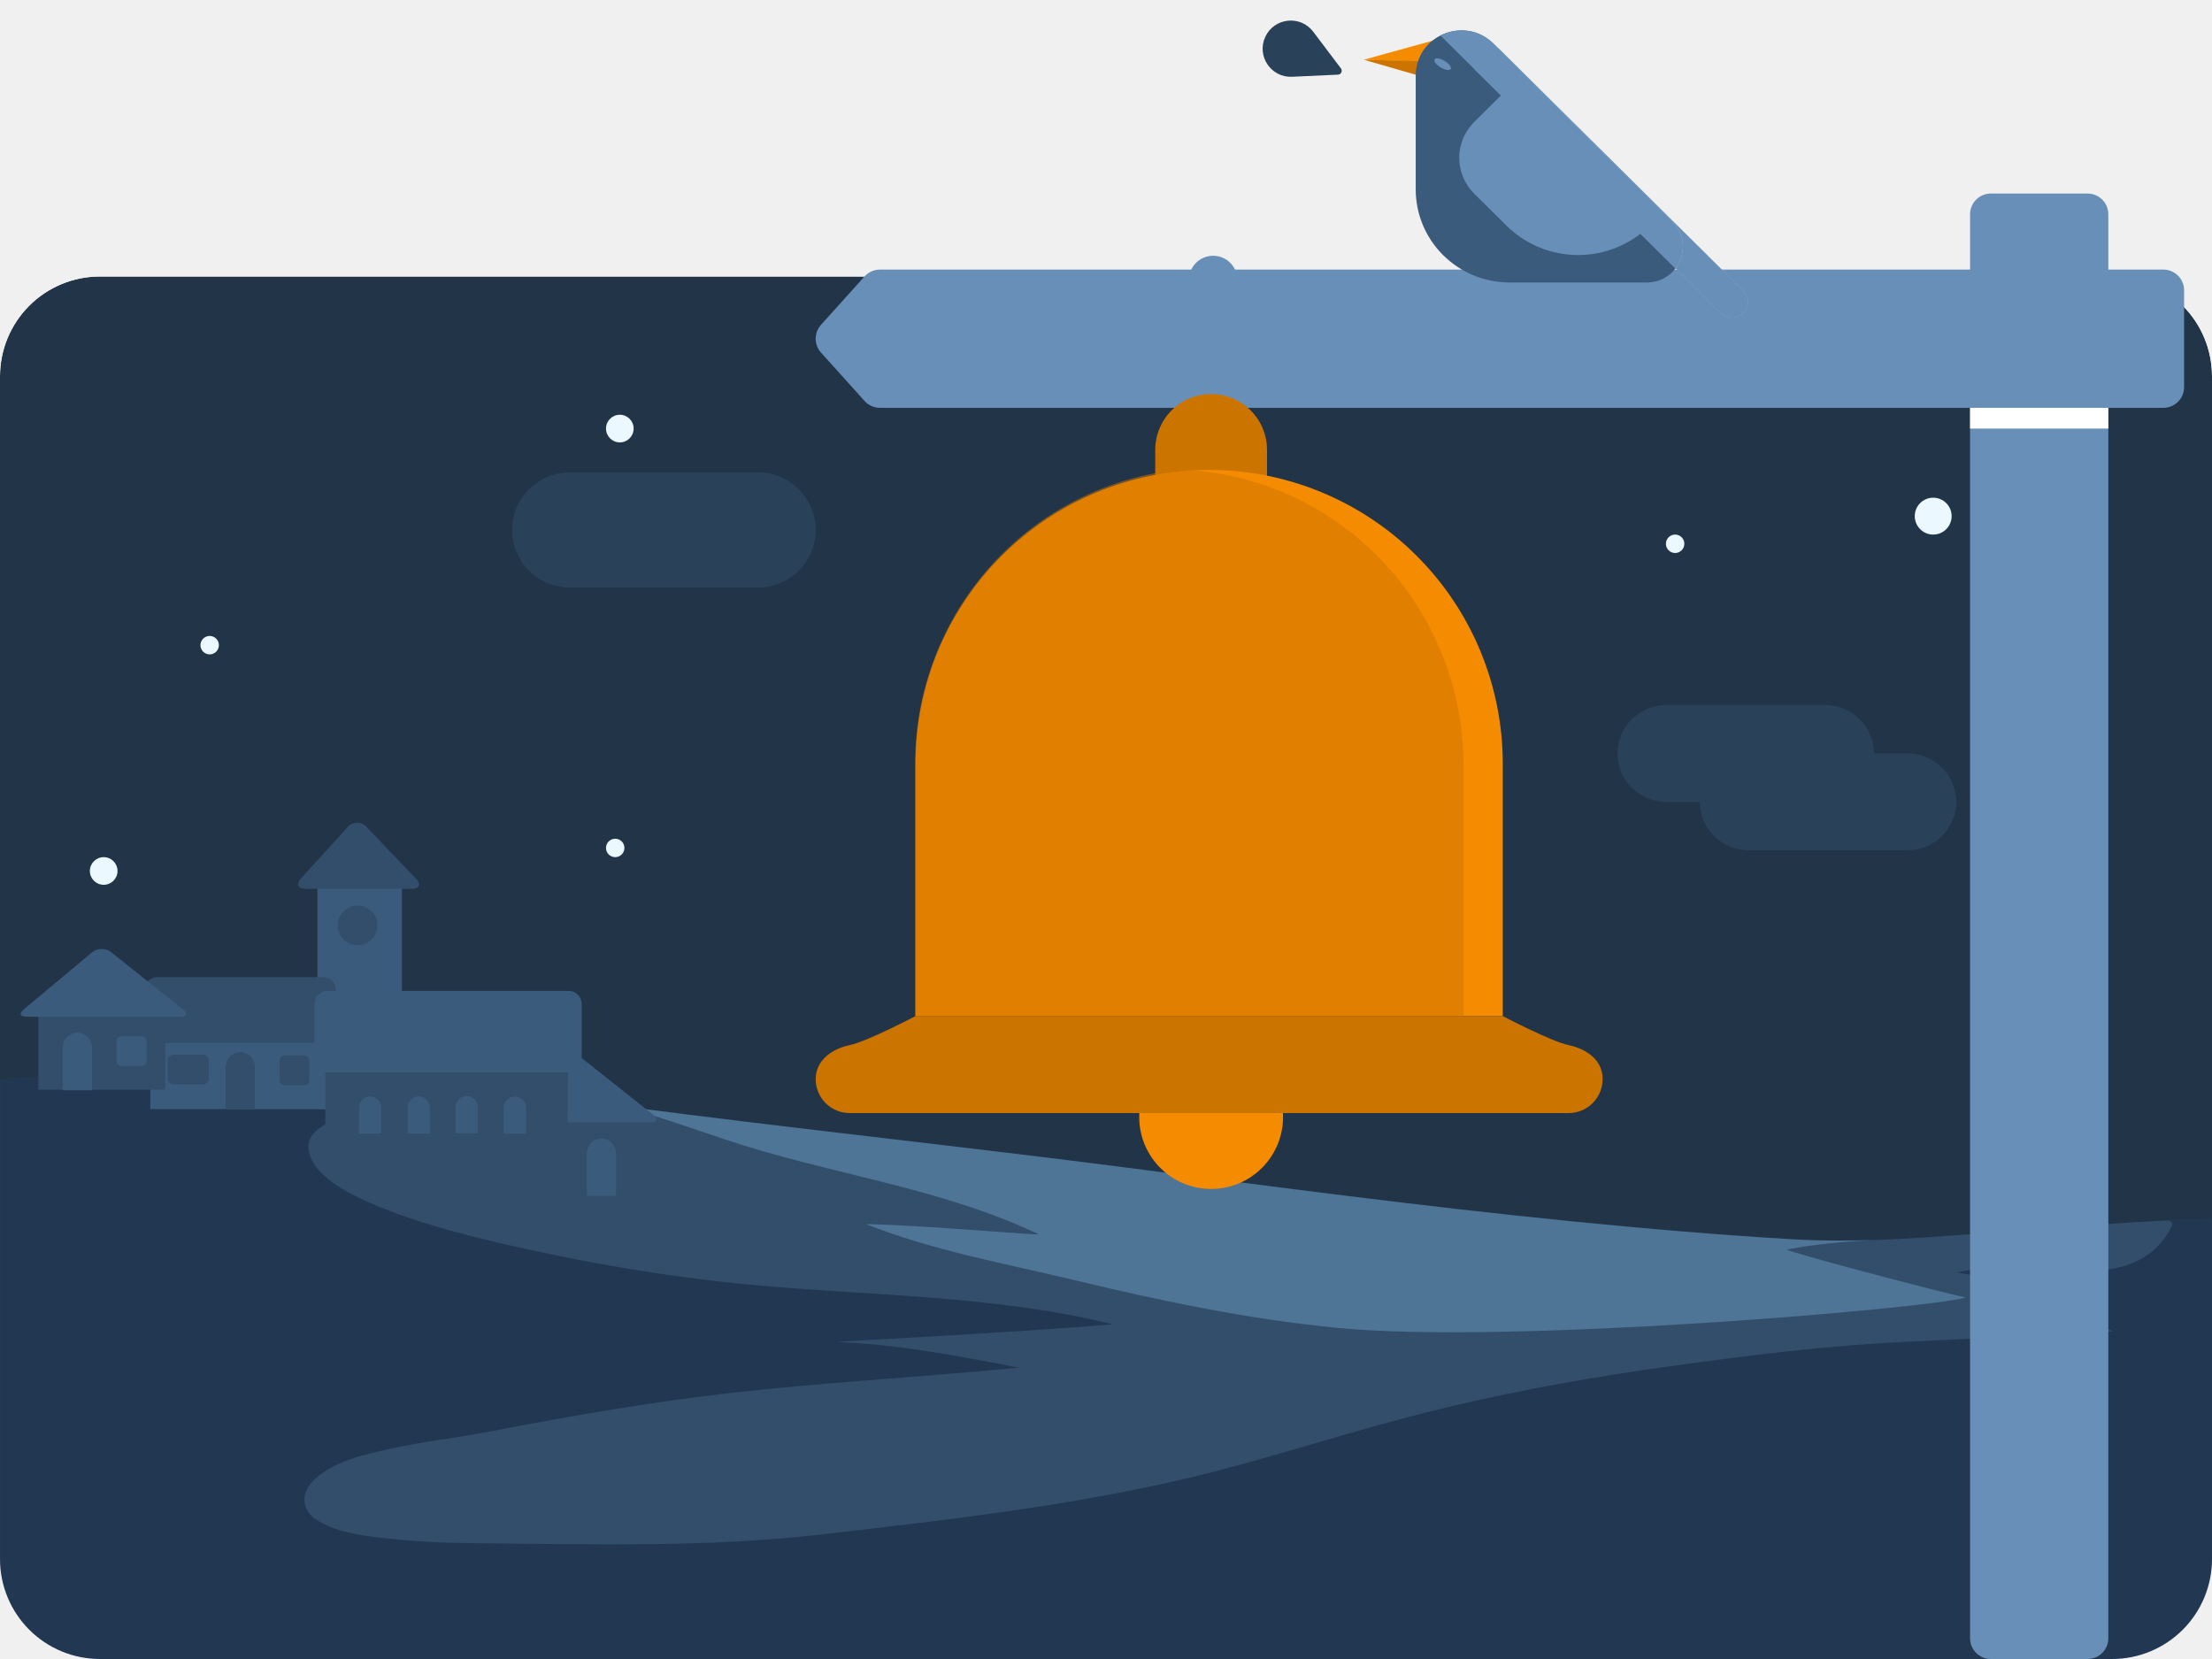
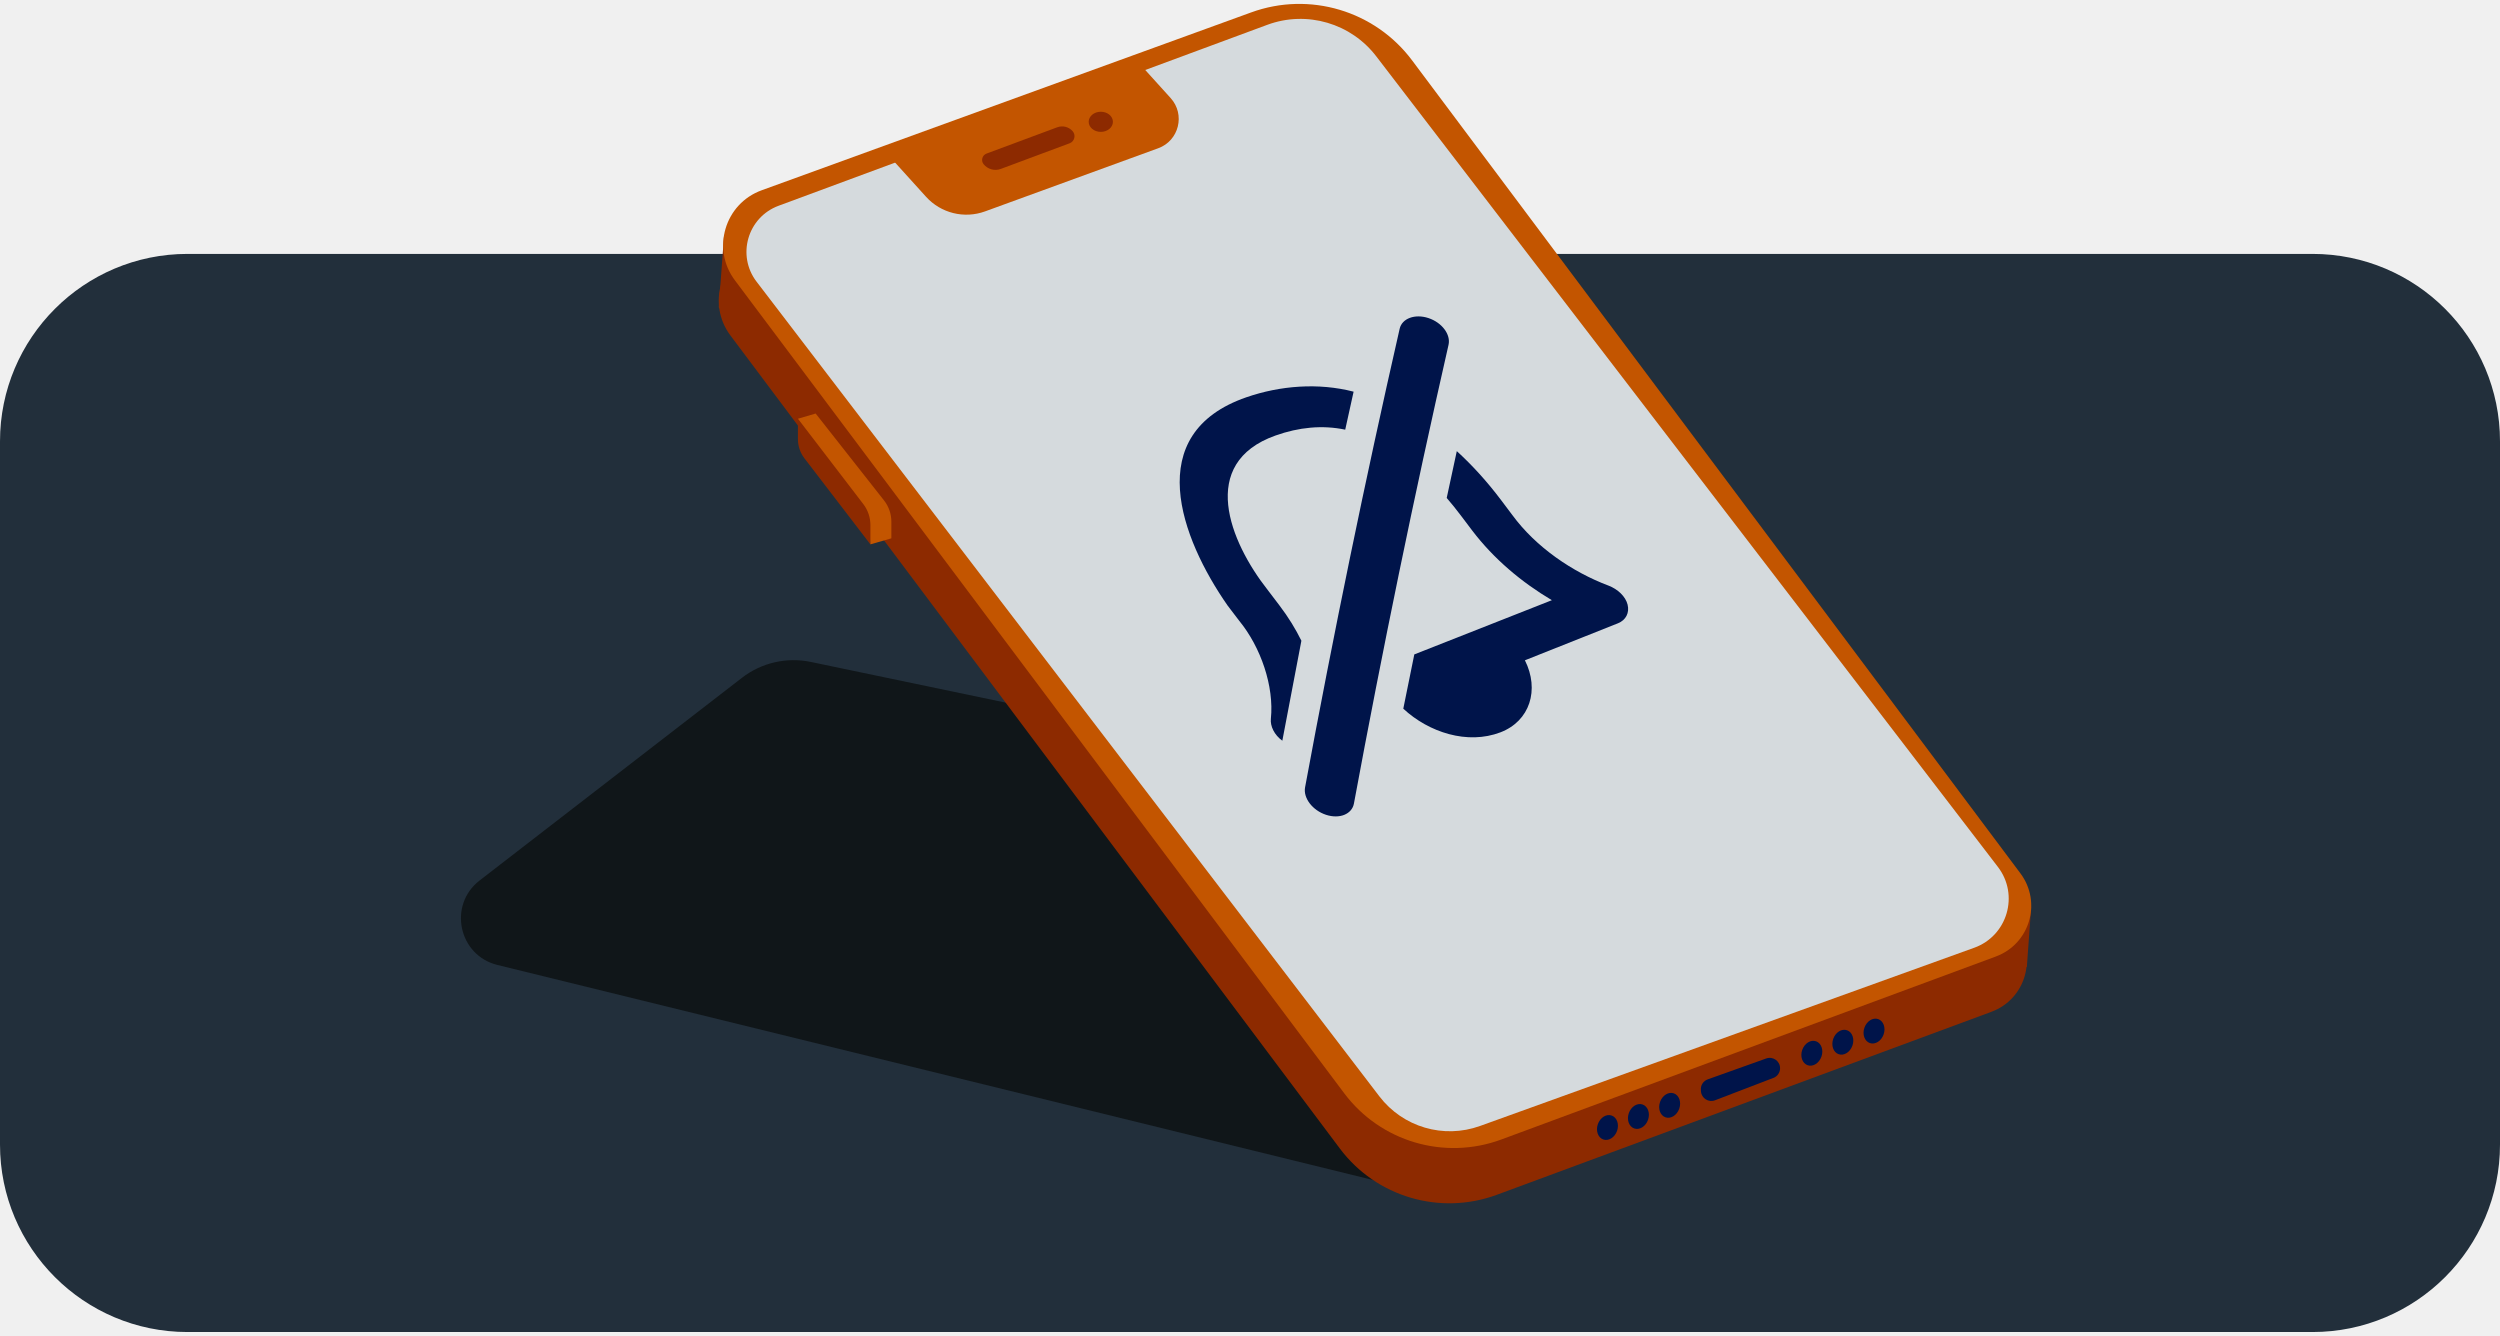
- <svg xmlns="http://www.w3.org/2000/svg" width="320" height="240" viewBox="0 0 320 240" fill="none">
-   <mask id="mask0_2810_46917" style="mask-type:alpha" maskUnits="userSpaceOnUse" x="0" y="40" width="320" height="200">
-     <path d="M14.453 40H305.547C307.444 39.998 309.323 40.37 311.077 41.095C312.83 41.82 314.424 42.884 315.766 44.225C317.108 45.566 318.173 47.158 318.9 48.911C319.626 50.664 320 52.543 320 54.44V225.547C320 229.38 318.477 233.056 315.767 235.767C313.056 238.477 309.38 240 305.547 240H14.453C10.62 240 6.944 238.477 4.233 235.767C1.523 233.056 0 229.38 0 225.547V54.44C0 52.543 0.374 50.664 1.1 48.911C1.827 47.158 2.892 45.566 4.234 44.225C5.576 42.884 7.17 41.82 8.923 41.095C10.677 40.37 12.556 39.998 14.453 40Z" fill="#EBF8FF" />
-   </mask>
-   <g mask="url(#mask0_2810_46917)">
-     <path d="M14.453 40H305.547C307.444 39.998 309.323 40.37 311.077 41.095C312.83 41.82 314.424 42.884 315.766 44.225C317.108 45.566 318.173 47.158 318.9 48.911C319.626 50.664 320 52.543 320 54.44V225.547C320 229.38 318.477 233.056 315.767 235.767C313.056 238.477 309.38 240 305.547 240H14.453C10.62 240 6.944 238.477 4.233 235.767C1.523 233.056 0 229.38 0 225.547V54.44C0 52.543 0.374 50.664 1.1 48.911C1.827 47.158 2.892 45.566 4.234 44.225C5.576 42.884 7.17 41.82 8.923 41.095C10.677 40.37 12.556 39.998 14.453 40Z" fill="#223548" />
-     <path d="M5.773 155.764C37.206 152.922 68.532 157.336 99.672 161.259C120.821 163.922 142.013 166.199 163.153 168.939C184.513 171.707 205.872 174.541 227.308 176.675C237.985 177.736 248.676 178.655 259.389 179.284C269.841 179.895 280.48 178.867 290.902 178.088C300.583 177.361 310.29 176.595 319.991 176.294V240.392H-0V156.269C1.918 156.101 3.84 155.94 5.77 155.764H5.773Z" fill="#324E6B" />
-     <g style="mix-blend-mode:screen" opacity="0.6">
-       <path d="M258.517 180.76C257.807 180.894 280.228 186.828 284.392 187.711C279.153 189.266 218.452 194.514 193.617 192.114C180.686 190.863 168.252 188.27 155.648 185.242C145.473 182.795 135.037 180.955 125.278 177.087C133.535 177.21 150.807 178.818 150.215 178.538C135.865 171.713 119.714 169.842 104.733 164.789C99.895 163.16 95.068 161.476 90.166 160.055C93.335 160.455 96.504 160.858 99.673 161.259C120.821 163.922 142.013 166.199 163.154 168.94C184.513 171.707 205.873 174.541 227.309 176.675C237.986 177.737 248.676 178.656 259.389 179.284C263.227 179.509 267.092 179.509 270.96 179.385C266.79 179.616 262.635 179.981 258.515 180.76H258.517Z" fill="#3B5B7C" />
-     </g>
-     <g style="mix-blend-mode:multiply" opacity="0.4">
-       <path d="M5.773 155.765C29.918 153.584 53.996 155.682 77.974 158.549C77.184 158.557 76.4 158.543 75.608 158.56C67.086 158.749 57.382 158.626 49.287 161.665C47.489 162.34 44.452 163.632 44.621 166.043C44.895 169.949 50.441 172.668 53.415 173.962C60.816 177.188 69.056 179.144 76.921 180.859C86.622 182.971 96.553 184.628 106.436 185.643C124.593 187.508 143.181 187.187 160.983 191.579C147.732 192.725 120.27 194.111 121.137 194.144C129.999 194.497 138.697 196.152 147.381 197.855C130.753 199.46 114.064 200.228 97.507 202.557C88.275 203.854 79.147 205.486 69.994 207.245C65.652 208.076 61.25 208.537 56.932 209.491C52.963 210.369 47.842 211.346 45.008 214.552C43.536 216.22 43.763 218.47 45.594 219.726C48.454 221.693 52.349 222.137 55.704 222.524C60.024 223.02 64.377 223.204 68.722 223.245C85.517 223.404 102.255 223.898 118.988 221.959C139.292 219.608 159.719 217.348 179.461 211.881C189.73 209.039 199.902 205.78 210.283 203.36C220.535 200.974 230.903 199.114 241.327 197.682C252.111 196.201 263.032 194.777 273.909 194.209C284.405 193.661 306.291 192.761 305.589 192.533C299.309 190.484 292.876 189.066 286.365 188.046C290.743 187.95 295.151 188.534 299.537 188.586C300.258 188.594 288.674 184.943 283.098 184.071C293.059 181.778 308.566 188.367 314.15 177.474C314.339 177.103 314.183 176.722 313.827 176.552C315.883 176.45 317.941 176.357 320 176.291V240.39H0.008V156.269C1.927 156.102 3.849 155.94 5.779 155.765H5.773Z" fill="#324E6B" />
-     </g>
-   </g>
-   <ellipse cx="279.667" cy="74.667" rx="2.667" ry="2.667" fill="#EBF8FF" />
-   <circle cx="155" cy="80.666" r="2" fill="#EBF8FF" />
-   <ellipse cx="89" cy="122.667" rx="1.333" ry="1.333" fill="#EBF8FF" />
-   <ellipse cx="242.333" cy="78.667" rx="1.333" ry="1.333" fill="#EBF8FF" />
-   <ellipse cx="290.333" cy="111.999" rx="1.333" ry="1.333" fill="#EBF8FF" />
-   <ellipse cx="30.333" cy="93.333" rx="1.333" ry="1.333" fill="#EBF8FF" />
-   <ellipse cx="89.667" cy="62" rx="2" ry="2" fill="#EBF8FF" />
-   <circle cx="15" cy="126" r="2" fill="#EBF8FF" />
-   <path d="M45.927 128.174H58.145V160.426H45.927V128.174Z" fill="#3B5B7C" />
-   <path d="M43.527 127.088C42.808 127.908 43.089 128.576 44.195 128.576H59.575C60.653 128.576 60.962 127.929 60.2 127.138L53.013 119.611C52.839 119.418 52.626 119.264 52.388 119.158C52.162 119.057 51.917 119.003 51.669 119C51.422 119.005 51.178 119.059 50.951 119.158C50.716 119.266 50.506 119.42 50.333 119.611L43.527 127.088Z" fill="#324E6B" />
-   <path d="M51.727 136.744C51.158 136.744 50.603 136.575 50.13 136.259C49.657 135.943 49.289 135.494 49.071 134.968C48.853 134.443 48.797 133.865 48.907 133.307C49.018 132.749 49.292 132.237 49.694 131.834C50.096 131.432 50.608 131.158 51.166 131.047C51.724 130.936 52.302 130.993 52.827 131.211C53.352 131.429 53.801 131.797 54.117 132.27C54.433 132.743 54.602 133.299 54.602 133.868C54.602 134.631 54.299 135.362 53.76 135.901C53.221 136.441 52.489 136.744 51.727 136.744Z" fill="#324E6B" />
-   <path d="M21.751 148.018H47.48V160.448H21.751V148.018Z" fill="#3B5B7C" />
-   <path d="M34.802 152.201C34.234 152.202 33.689 152.426 33.286 152.827C33.084 153.026 32.924 153.263 32.814 153.525C32.705 153.787 32.648 154.067 32.646 154.351V160.498H36.872V154.351C36.872 153.793 36.655 153.257 36.268 152.855C35.885 152.452 35.358 152.217 34.802 152.201Z" fill="#324E6B" />
-   <path d="M41.163 152.689H44.037C44.228 152.689 44.411 152.765 44.545 152.9C44.68 153.035 44.756 153.218 44.756 153.408V156.284C44.756 156.475 44.68 156.658 44.545 156.793C44.411 156.927 44.228 157.003 44.037 157.003H41.163C40.972 157.003 40.789 156.927 40.654 156.793C40.52 156.658 40.444 156.475 40.444 156.284V153.408C40.444 153.218 40.52 153.035 40.654 152.9C40.789 152.765 40.972 152.689 41.163 152.689Z" fill="#324E6B" />
-   <path d="M25.078 152.574H29.39C29.499 152.573 29.607 152.594 29.708 152.635C29.808 152.676 29.9 152.737 29.977 152.814C30.054 152.891 30.115 152.983 30.156 153.083C30.197 153.184 30.218 153.292 30.217 153.401V156.04C30.218 156.148 30.197 156.256 30.156 156.357C30.115 156.458 30.054 156.549 29.977 156.626C29.9 156.703 29.808 156.764 29.708 156.805C29.607 156.847 29.499 156.867 29.39 156.866H25.078C24.859 156.866 24.649 156.779 24.494 156.624C24.339 156.469 24.252 156.259 24.252 156.04V153.401C24.252 153.182 24.339 152.971 24.494 152.816C24.649 152.661 24.859 152.574 25.078 152.574Z" fill="#324E6B" />
-   <path d="M22.729 141.367H46.775C47.26 141.369 47.724 141.563 48.066 141.907C48.408 142.25 48.601 142.716 48.601 143.2V149.024C48.601 149.509 48.408 149.974 48.066 150.318C47.724 150.661 47.26 150.855 46.775 150.857H22.729C22.488 150.857 22.25 150.81 22.029 150.718C21.807 150.625 21.605 150.49 21.435 150.32C21.266 150.15 21.131 149.947 21.04 149.725C20.949 149.503 20.902 149.264 20.903 149.024V143.2C20.902 142.96 20.949 142.722 21.04 142.499C21.131 142.277 21.266 142.075 21.435 141.905C21.605 141.734 21.807 141.599 22.029 141.507C22.25 141.415 22.488 141.367 22.729 141.367Z" fill="#324E6B" />
-   <path d="M73.624 160.49H91.972V172.921H73.624V160.49Z" fill="#324E6B" />
-   <path d="M71.54 161.296C70.786 161.907 70.972 162.375 71.936 162.375H94.142C95.112 162.375 95.285 161.879 94.53 161.296L84.138 153.05C83.746 152.751 83.266 152.59 82.773 152.59C82.28 152.59 81.8 152.751 81.407 153.05L71.54 161.296Z" fill="#3B5B7C" />
-   <path d="M87.049 164.695C86.478 164.695 85.929 164.923 85.525 165.327C85.121 165.732 84.893 166.28 84.893 166.852V172.999H89.119V166.852C89.119 166.28 88.892 165.732 88.488 165.327C88.083 164.923 87.535 164.695 86.963 164.695H87.049Z" fill="#3B5B7C" />
-   <path d="M5.553 145.205H23.9V157.636H5.553V145.205Z" fill="#324E6B" />
-   <path d="M3.447 146.018C2.728 146.629 2.887 147.089 3.85 147.089H26.085C27.041 147.089 27.156 146.608 26.459 146.018L16.067 137.743C15.673 137.45 15.196 137.291 14.705 137.291C14.214 137.291 13.736 137.45 13.343 137.743L3.447 146.018Z" fill="#3B5B7C" />
-   <path d="M11.215 149.412C10.643 149.412 10.095 149.639 9.691 150.044C9.286 150.448 9.059 150.997 9.059 151.569V157.723H13.328V151.569C13.326 151.003 13.101 150.461 12.703 150.059C12.31 149.658 11.776 149.426 11.215 149.412Z" fill="#3B5B7C" />
-   <path d="M17.576 149.908H20.493C20.684 149.908 20.867 149.984 21.001 150.119C21.136 150.254 21.212 150.436 21.212 150.627V153.503C21.212 153.694 21.136 153.876 21.001 154.011C20.867 154.146 20.684 154.222 20.493 154.222H17.576C17.385 154.222 17.202 154.146 17.067 154.011C16.933 153.876 16.857 153.694 16.857 153.503V150.627C16.857 150.436 16.933 150.254 17.067 150.119C17.202 149.984 17.385 149.908 17.576 149.908Z" fill="#3B5B7C" />
-   <path d="M47.062 164.199L82.061 171.885L82.184 150.41H47.062V164.199Z" fill="#324E6B" />
-   <path d="M47.379 143.352H82.277C82.523 143.351 82.766 143.398 82.993 143.492C83.22 143.586 83.427 143.723 83.6 143.897C83.774 144.071 83.912 144.277 84.005 144.504C84.099 144.732 84.146 144.975 84.145 145.221V153.266C84.145 153.762 83.949 154.237 83.598 154.588C83.248 154.938 82.772 155.135 82.277 155.135H47.379C46.883 155.135 46.407 154.938 46.055 154.588C45.703 154.238 45.505 153.762 45.503 153.266V145.221C45.503 144.975 45.552 144.731 45.646 144.504C45.74 144.277 45.879 144.07 46.053 143.897C46.227 143.723 46.434 143.585 46.661 143.492C46.889 143.398 47.133 143.351 47.379 143.352Z" fill="#3B5B7C" />
-   <path d="M74.472 158.621C74.263 158.62 74.055 158.661 73.861 158.741C73.668 158.821 73.492 158.939 73.344 159.088C73.195 159.236 73.076 159.412 72.995 159.606C72.913 159.799 72.871 160.007 72.87 160.217V164.006H76.097V160.239C76.096 160.026 76.052 159.816 75.967 159.62C75.891 159.425 75.774 159.248 75.622 159.103C75.471 158.953 75.292 158.835 75.094 158.756C74.897 158.677 74.685 158.638 74.472 158.643V158.621Z" fill="#3B5B7C" />
-   <path d="M67.509 158.563C67.299 158.563 67.091 158.605 66.898 158.685C66.703 158.763 66.527 158.881 66.38 159.03C66.229 159.18 66.11 159.358 66.028 159.555C65.948 159.749 65.907 159.956 65.906 160.166V163.948H69.133V160.166C69.133 159.953 69.09 159.743 69.004 159.548C68.924 159.352 68.807 159.173 68.659 159.023C68.507 158.873 68.328 158.755 68.13 158.676C67.933 158.597 67.721 158.559 67.509 158.563Z" fill="#3B5B7C" />
-   <path d="M60.566 158.607C60.142 158.609 59.735 158.779 59.435 159.079C59.135 159.379 58.965 159.786 58.964 160.211V163.992H62.19V160.239C62.191 160.027 62.147 159.816 62.061 159.621C61.982 159.425 61.865 159.247 61.716 159.096C61.562 158.95 61.381 158.833 61.184 158.751C60.989 158.664 60.78 158.615 60.566 158.607Z" fill="#3B5B7C" />
-   <path d="M53.537 158.607C53.327 158.606 53.118 158.647 52.923 158.728C52.728 158.808 52.551 158.926 52.402 159.075C52.253 159.224 52.135 159.401 52.055 159.596C51.974 159.791 51.934 160 51.935 160.211V163.992H55.154V160.239C55.155 160.027 55.111 159.816 55.025 159.621C54.949 159.425 54.834 159.247 54.687 159.096C54.532 158.95 54.352 158.833 54.155 158.751C53.96 158.665 53.751 158.616 53.537 158.607Z" fill="#3B5B7C" />
-   <path d="M109.613 68.334H82.474C81.372 68.334 80.281 68.549 79.264 68.968C78.246 69.387 77.322 70.001 76.543 70.775C75.764 71.549 75.146 72.467 74.724 73.478C74.303 74.489 74.086 75.573 74.086 76.667C74.086 77.762 74.303 78.845 74.724 79.856C75.146 80.867 75.764 81.786 76.543 82.56C77.322 83.334 78.246 83.948 79.264 84.366C80.281 84.785 81.372 85.001 82.474 85.001H109.613C111.837 85.001 113.971 84.123 115.544 82.56C117.117 80.997 118 78.877 118 76.667C118 74.457 117.117 72.338 115.544 70.775C113.971 69.212 111.837 68.334 109.613 68.334Z" fill="#2A4259" />
-   <path d="M275.914 109H252.987C252.056 109 251.135 109.181 250.275 109.533C249.415 109.885 248.634 110.4 247.976 111.05C247.318 111.7 246.796 112.472 246.44 113.321C246.084 114.17 245.9 115.081 245.9 116C245.9 116.919 246.084 117.83 246.44 118.679C246.796 119.528 247.318 120.3 247.976 120.95C248.634 121.6 249.415 122.115 250.275 122.467C251.135 122.819 252.056 123 252.987 123H275.914C277.794 123 279.596 122.262 280.925 120.95C282.254 119.637 283 117.857 283 116C283 114.143 282.254 112.363 280.925 111.05C279.596 109.737 277.794 109 275.914 109Z" fill="#2A4259" />
-   <path d="M264.014 102H241.086C240.156 102 239.234 102.181 238.374 102.533C237.515 102.885 236.733 103.4 236.075 104.05C235.417 104.7 234.895 105.472 234.539 106.321C234.183 107.17 234 108.081 234 109C234 109.919 234.183 110.83 234.539 111.679C234.895 112.528 235.417 113.3 236.075 113.95C236.733 114.6 237.515 115.115 238.374 115.467C239.234 115.819 240.156 116 241.086 116H264.014C265.893 116 267.696 115.262 269.025 113.95C270.353 112.637 271.1 110.857 271.1 109C271.1 107.143 270.353 105.363 269.025 104.05C267.696 102.737 265.893 102 264.014 102Z" fill="#2A4259" />
-   <rect x="285" y="28" width="20" height="212" rx="3" fill="#688FB7" />
-   <path fill-rule="evenodd" clip-rule="evenodd" d="M127.3 39C126.45 39 125.639 39.361 125.07 39.993L118.77 46.993C117.743 48.134 117.743 49.866 118.77 51.007L125.07 58.007C125.639 58.639 126.45 59 127.3 59H312.964C314.621 59 315.964 57.657 315.964 56V42C315.964 40.343 314.621 39 312.964 39H127.3Z" fill="#688FB7" />
-   <rect x="285" y="59" width="20" height="3" fill="white" />
-   <circle cx="295" cy="48" r="4" fill="#688FB7" />
-   <path d="M172 40.5C172 38.567 173.567 37 175.5 37C177.433 37 179 38.567 179 40.5V59H172V40.5Z" fill="#688FB7" />
-   <path d="M175.208 57C173.064 57 171.008 57.852 169.491 59.368C167.975 60.885 167.123 62.941 167.123 65.086V76.299H183.294V65.095C183.295 64.032 183.087 62.98 182.681 61.998C182.275 61.016 181.68 60.123 180.929 59.371C180.178 58.62 179.286 58.023 178.305 57.616C177.323 57.209 176.271 57 175.208 57Z" fill="#CC7400" />
-   <path d="M217.397 110.457V146.987H132.446V110.457C132.446 99.191 136.921 88.386 144.887 80.42C152.853 72.454 163.656 67.978 174.922 67.978C186.187 67.978 196.99 72.454 204.956 80.42C212.922 88.386 217.397 99.191 217.397 110.457Z" fill="#F58B00" />
-   <path d="M175.209 171.999C180.954 171.999 185.612 167.341 185.612 161.595C185.612 155.849 180.954 151.191 175.209 151.191C169.463 151.191 164.806 155.849 164.806 161.595C164.806 167.341 169.463 171.999 175.209 171.999Z" fill="#F58B00" />
-   <path d="M226.928 151.193C224.377 150.663 217.396 146.988 217.396 146.988H132.446C132.446 146.988 125.465 150.663 122.914 151.193C120.363 151.723 118 153.394 118 156.107C118 157.411 118.518 158.661 119.439 159.582C120.361 160.504 121.611 161.022 122.914 161.022H226.928C228.232 161.022 229.481 160.504 230.403 159.582C231.325 158.661 231.842 157.411 231.842 156.107C231.869 153.394 229.578 151.759 226.928 151.193Z" fill="#CC7400" />
-   <path opacity="0.5" d="M170.753 67.926C160.248 68.974 150.505 73.907 143.413 81.768C136.322 89.629 132.388 99.858 132.375 110.47V147.276H211.725V110.678C211.723 99.609 207.454 88.97 199.814 80.998C192.174 73.026 181.758 68.34 170.753 67.926Z" fill="#CC7400" />
-   <path d="M210.778 4.912L197.298 8.637L212.074 9.151L210.778 4.912Z" fill="#F58B00" />
-   <path d="M205.722 11.079L197.297 8.639L206.889 8.896L205.722 11.079Z" fill="#CC7400" />
-   <path d="M218.379 40.865H238.229C242.867 40.865 245.194 35.312 241.929 32.056L227.796 17.996L216.073 6.336C211.922 2.207 204.806 5.114 204.806 10.949V27.404C204.805 30.973 206.235 34.395 208.78 36.919C211.326 39.444 214.778 40.863 218.379 40.865Z" fill="#3B5B7C" />
-   <path opacity="0.5" d="M213.576 10.278C212.673 9.383 212.673 7.931 213.576 7.037C214.479 6.142 215.943 6.142 216.847 7.037L252.176 42.051C253.08 42.946 253.08 44.398 252.177 45.292C251.274 46.187 249.809 46.187 248.906 45.292L213.576 10.278Z" fill="#CEDBE8" />
-   <path d="M218.387 12.572L213.268 17.645C211.88 19.021 211.1 20.886 211.1 22.831C211.1 24.776 211.88 26.641 213.268 28.017L217.937 32.644C220.683 35.366 224.406 36.895 228.29 36.896C232.173 36.897 235.898 35.369 238.645 32.649L218.387 12.572Z" fill="#688FB7" />
-   <path d="M241.92 32.055L227.787 17.996L216.064 6.336C213.838 4.122 215.93 9.056 213.553 10.256C213.129 9.824 212.894 9.245 212.898 8.642C212.901 8.04 213.145 7.464 213.574 7.038C214.008 6.608 214.596 6.367 215.209 6.367C215.822 6.367 216.41 6.608 216.844 7.038L252.176 42.053C252.609 42.483 252.853 43.066 252.853 43.674C252.853 44.281 252.609 44.864 252.176 45.294C251.961 45.507 251.706 45.676 251.425 45.791C251.145 45.906 250.844 45.966 250.54 45.966C250.236 45.966 249.935 45.906 249.655 45.791C249.374 45.676 249.119 45.507 248.904 45.294L242.385 38.834C243.826 36.913 243.929 34.053 241.92 32.055Z" fill="#688FB7" />
-   <path d="M216.064 6.336L227.787 17.996L241.92 32.056C243.929 34.053 243.826 36.913 242.38 38.827L208.403 5.156C208.397 5.148 208.39 5.14 208.382 5.133C210.755 3.933 213.838 4.122 216.064 6.336Z" fill="#688FB7" />
-   <path d="M209.867 9.98C209.711 10.241 209.062 10.14 208.415 9.755C207.769 9.37 207.372 8.846 207.527 8.585C207.683 8.325 208.332 8.426 208.978 8.811C209.624 9.196 210.022 9.72 209.867 9.98Z" fill="#688FB7" />
-   <path d="M193.987 9.892C194.262 10.255 194.017 10.778 193.562 10.799L186.921 11.107C183.862 11.249 181.749 8.089 183.049 5.317C184.349 2.544 188.13 2.148 189.977 4.59L193.987 9.892Z" fill="#2A4259" />
+ <svg xmlns="http://www.w3.org/2000/svg" width="320" height="171" viewBox="0 0 320 171" fill="none">
+   <rect y="32.5" width="320" height="138" rx="24" fill="#222F3B" />
+   <path d="M225 110.037L185.756 153.5L63.67 123.515C58.688 122.291 57.324 115.846 61.385 112.705L94.972 86.757C97.474 84.822 100.697 84.082 103.792 84.729L224.996 110.041L225 110.037Z" fill="#101619" />
+   <path d="M254.915 129.506L191.605 152.93C184.327 155.624 176.148 153.212 171.495 147.004L93.499 42.947C90.486 38.93 92.209 33.142 96.931 31.428L159.601 8.657C167.062 5.947 175.421 8.44 180.18 14.796L258.054 118.865C260.825 122.571 259.254 127.898 254.915 129.502V129.506Z" fill="#8D2A00" />
+   <path d="M259.437 123.751L259.992 116.089L92.686 30.053L92 39.334L176.278 149.608L259.437 123.751Z" fill="#8D2A00" />
+   <path d="M255.473 122.432L192.163 145.857C184.886 148.551 176.706 146.139 172.053 139.93L94.061 35.873C91.049 31.857 92.771 26.069 97.494 24.355L160.163 1.584C167.624 -1.127 175.984 1.367 180.743 7.722L258.616 111.792C261.388 115.498 259.816 120.824 255.477 122.428L255.473 122.432Z" fill="#C35500" />
+   <path d="M252.696 121.314L189.439 144.126C184.782 145.804 179.574 144.273 176.566 140.342L96.843 36.057C94.272 32.697 95.688 27.808 99.656 26.338L162.207 3.179C167.276 1.302 172.974 2.975 176.227 7.297L255.733 110.967C258.484 114.555 256.954 119.779 252.7 121.314H252.696Z" fill="#D5DADD" />
+   <path d="M206.984 144.753C207.281 143.907 206.973 143.027 206.294 142.789C205.616 142.55 204.825 143.043 204.527 143.889C204.23 144.736 204.538 145.615 205.217 145.854C205.895 146.092 206.686 145.599 206.984 144.753Z" fill="#00144A" />
+   <path d="M210.947 143.341C211.244 142.495 210.935 141.615 210.257 141.377C209.579 141.138 208.788 141.631 208.49 142.477C208.192 143.324 208.501 144.203 209.18 144.442C209.858 144.68 210.649 144.187 210.947 143.341Z" fill="#00144A" />
+   <path d="M214.943 141.914C215.24 141.068 214.932 140.188 214.253 139.95C213.575 139.711 212.784 140.204 212.486 141.05C212.188 141.897 212.497 142.776 213.176 143.015C213.854 143.253 214.645 142.761 214.943 141.914Z" fill="#00144A" />
+   <path d="M226.997 137.971L219.523 140.836C218.69 141.155 217.788 140.583 217.723 139.694L217.711 139.506C217.666 138.91 218.025 138.359 218.588 138.159L226.074 135.485C226.939 135.175 227.85 135.816 227.85 136.734C227.85 137.285 227.511 137.779 226.997 137.975V137.971Z" fill="#00144A" />
+   <path d="M233.144 135.248C233.441 134.402 233.133 133.522 232.454 133.284C231.776 133.045 230.985 133.538 230.687 134.384C230.39 135.231 230.698 136.11 231.377 136.349C232.055 136.587 232.846 136.095 233.144 135.248Z" fill="#00144A" />
+   <path d="M237.111 133.836C237.408 132.99 237.1 132.11 236.421 131.872C235.743 131.633 234.952 132.126 234.654 132.972C234.356 133.819 234.665 134.698 235.344 134.937C236.022 135.175 236.813 134.682 237.111 133.836Z" fill="#00144A" />
+   <path d="M241.103 132.41C241.4 131.564 241.092 130.684 240.413 130.446C239.735 130.207 238.944 130.7 238.646 131.547C238.349 132.393 238.657 133.272 239.336 133.511C240.014 133.749 240.805 133.257 241.103 132.41Z" fill="#00144A" />
+   <path d="M102.135 53.6V56.216C102.135 57.098 102.425 57.955 102.959 58.653L111.412 69.681L111.971 64.559L102.135 53.6Z" fill="#8D2A00" />
+   <path d="M102.135 53.6L104.404 52.931L113.151 64.049C113.763 64.825 114.094 65.784 114.094 66.772V68.906L111.412 69.678V67.204C111.412 66.237 111.094 65.294 110.506 64.527L102.139 53.6H102.135Z" fill="#C35500" />
+   <path d="M148.253 18.976L126.09 27.057C123.424 28.029 120.437 27.29 118.53 25.184L114.094 20.282L146.233 8.563L149.845 12.555C151.743 14.653 150.914 18.008 148.253 18.976Z" fill="#C35500" />
+   <path d="M136.906 18.342L128.106 21.62C127.319 21.914 126.437 21.673 125.906 21.024C125.527 20.563 125.719 19.865 126.278 19.657L135.323 16.293C136.021 16.036 136.804 16.232 137.294 16.787C137.747 17.297 137.543 18.106 136.906 18.346V18.342Z" fill="#8D2A00" />
+   <path d="M140.903 16.881C141.759 16.881 142.454 16.304 142.454 15.592C142.454 14.879 141.759 14.302 140.903 14.302C140.046 14.302 139.352 14.879 139.352 15.592C139.352 16.304 140.046 16.881 140.903 16.881Z" fill="#8D2A00" />
+   <path d="M172.073 104.298C171.428 104.558 170.594 104.578 169.729 104.294C168.002 103.725 166.8 102.154 167.048 100.787C170.686 81.133 174.714 61.566 179.157 42.076C179.462 40.753 181.113 40.144 182.84 40.713C184.567 41.282 185.717 42.813 185.412 44.139C180.973 63.63 176.946 83.196 173.303 102.851C173.179 103.532 172.714 104.037 172.069 104.298H172.073Z" fill="#00144A" />
+   <path d="M173.262 50.134C168.734 48.964 163.858 49.36 159.546 50.847C146.058 55.503 151.139 68.907 157.13 77.506C157.723 78.284 158.019 78.672 158.612 79.45C161.393 82.844 163.1 87.848 162.672 92.004C162.575 92.933 163.1 94.063 164.138 94.813C164.94 90.545 165.753 86.278 166.578 82.014C165.857 80.547 164.932 79.017 163.745 77.462C163.156 76.689 162.86 76.3 162.271 75.523C157.402 69.348 153.315 59.286 163.261 55.748C166.246 54.686 169.259 54.381 172.188 54.998C172.613 53.047 172.83 52.073 173.262 50.13V50.134Z" fill="#00144A" />
+   <path d="M186.473 57.747C188.437 59.542 190.336 61.618 192.143 64.018C192.72 64.784 193.005 65.164 193.582 65.93C196.591 70.033 201.267 73.218 205.879 74.954C207.065 75.402 208.071 76.34 208.332 77.39C208.592 78.436 208.115 79.373 207.106 79.778C203.135 81.357 199.16 82.94 195.188 84.518C197.084 88.293 195.83 92.3 192.047 93.743C187.835 95.35 182.895 93.751 179.621 90.713C180.178 87.928 180.458 86.538 181.031 83.765C186.902 81.453 192.768 79.141 198.639 76.825C194.736 74.509 191.205 71.535 188.449 67.917C187.872 67.152 187.583 66.767 187.002 66.002C186.397 65.2 185.792 64.447 185.179 63.738C185.692 61.337 185.948 60.139 186.469 57.751L186.473 57.747Z" fill="#00144A" />
</svg>
